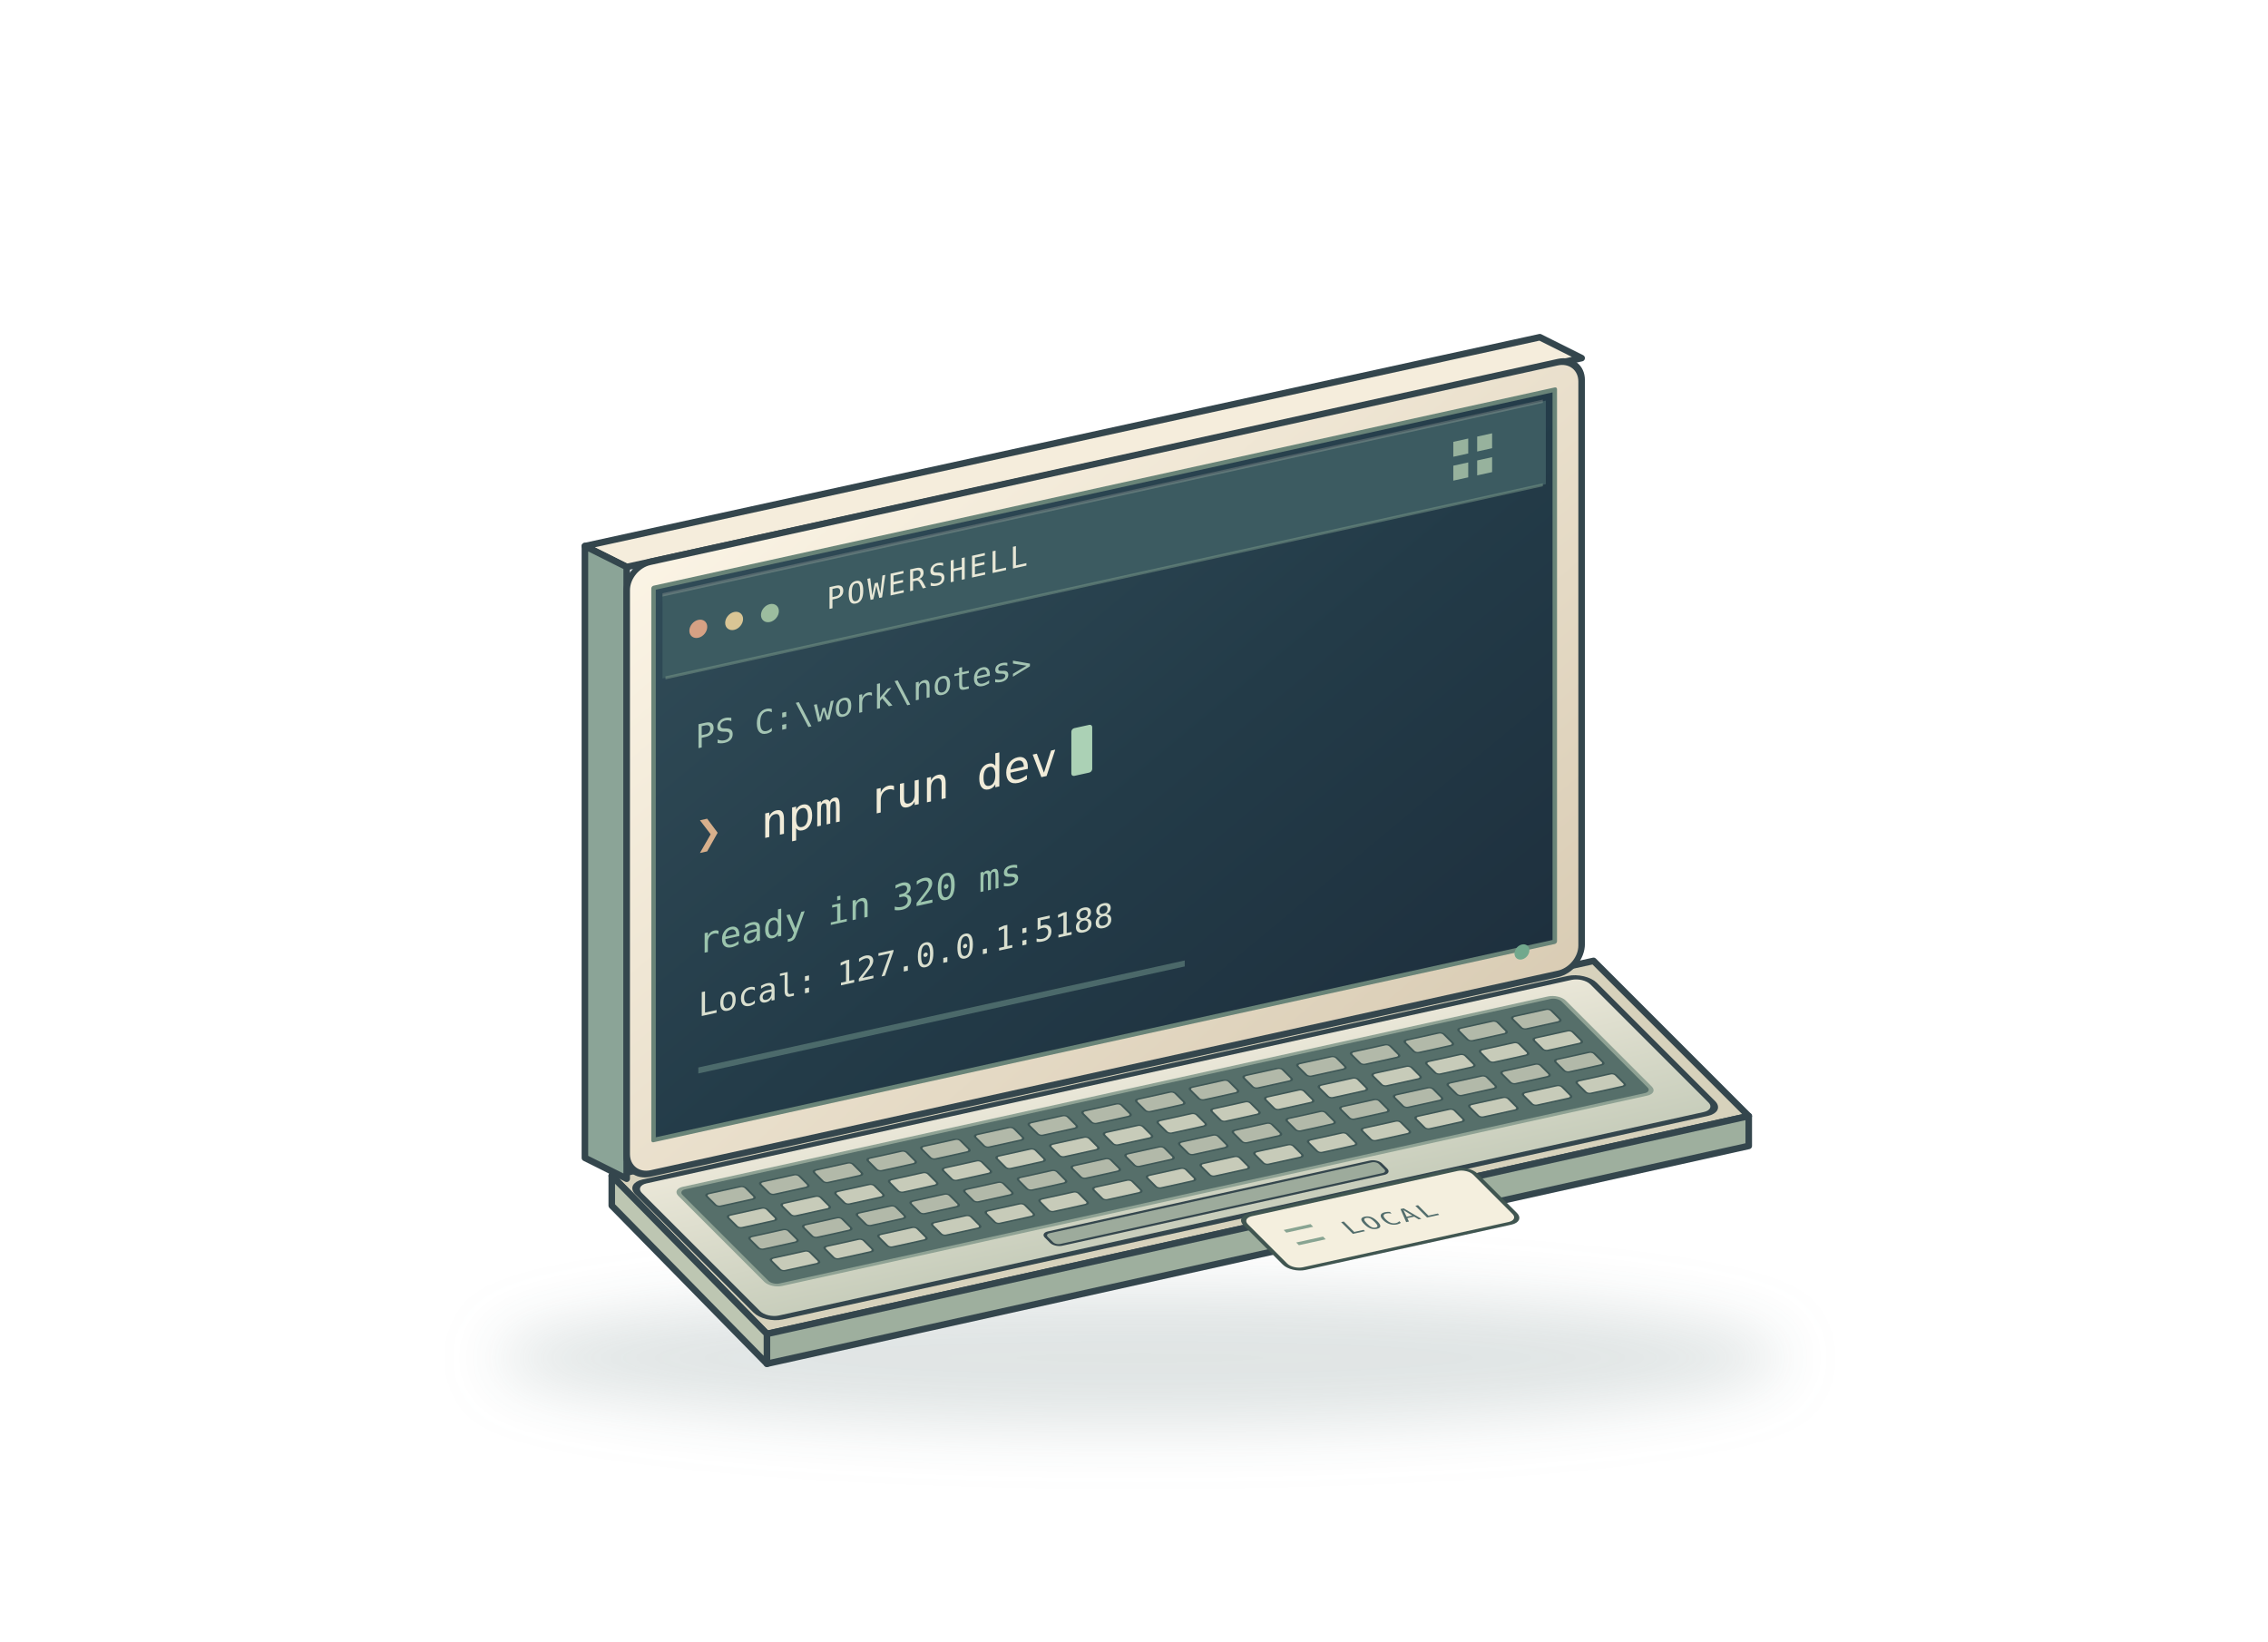
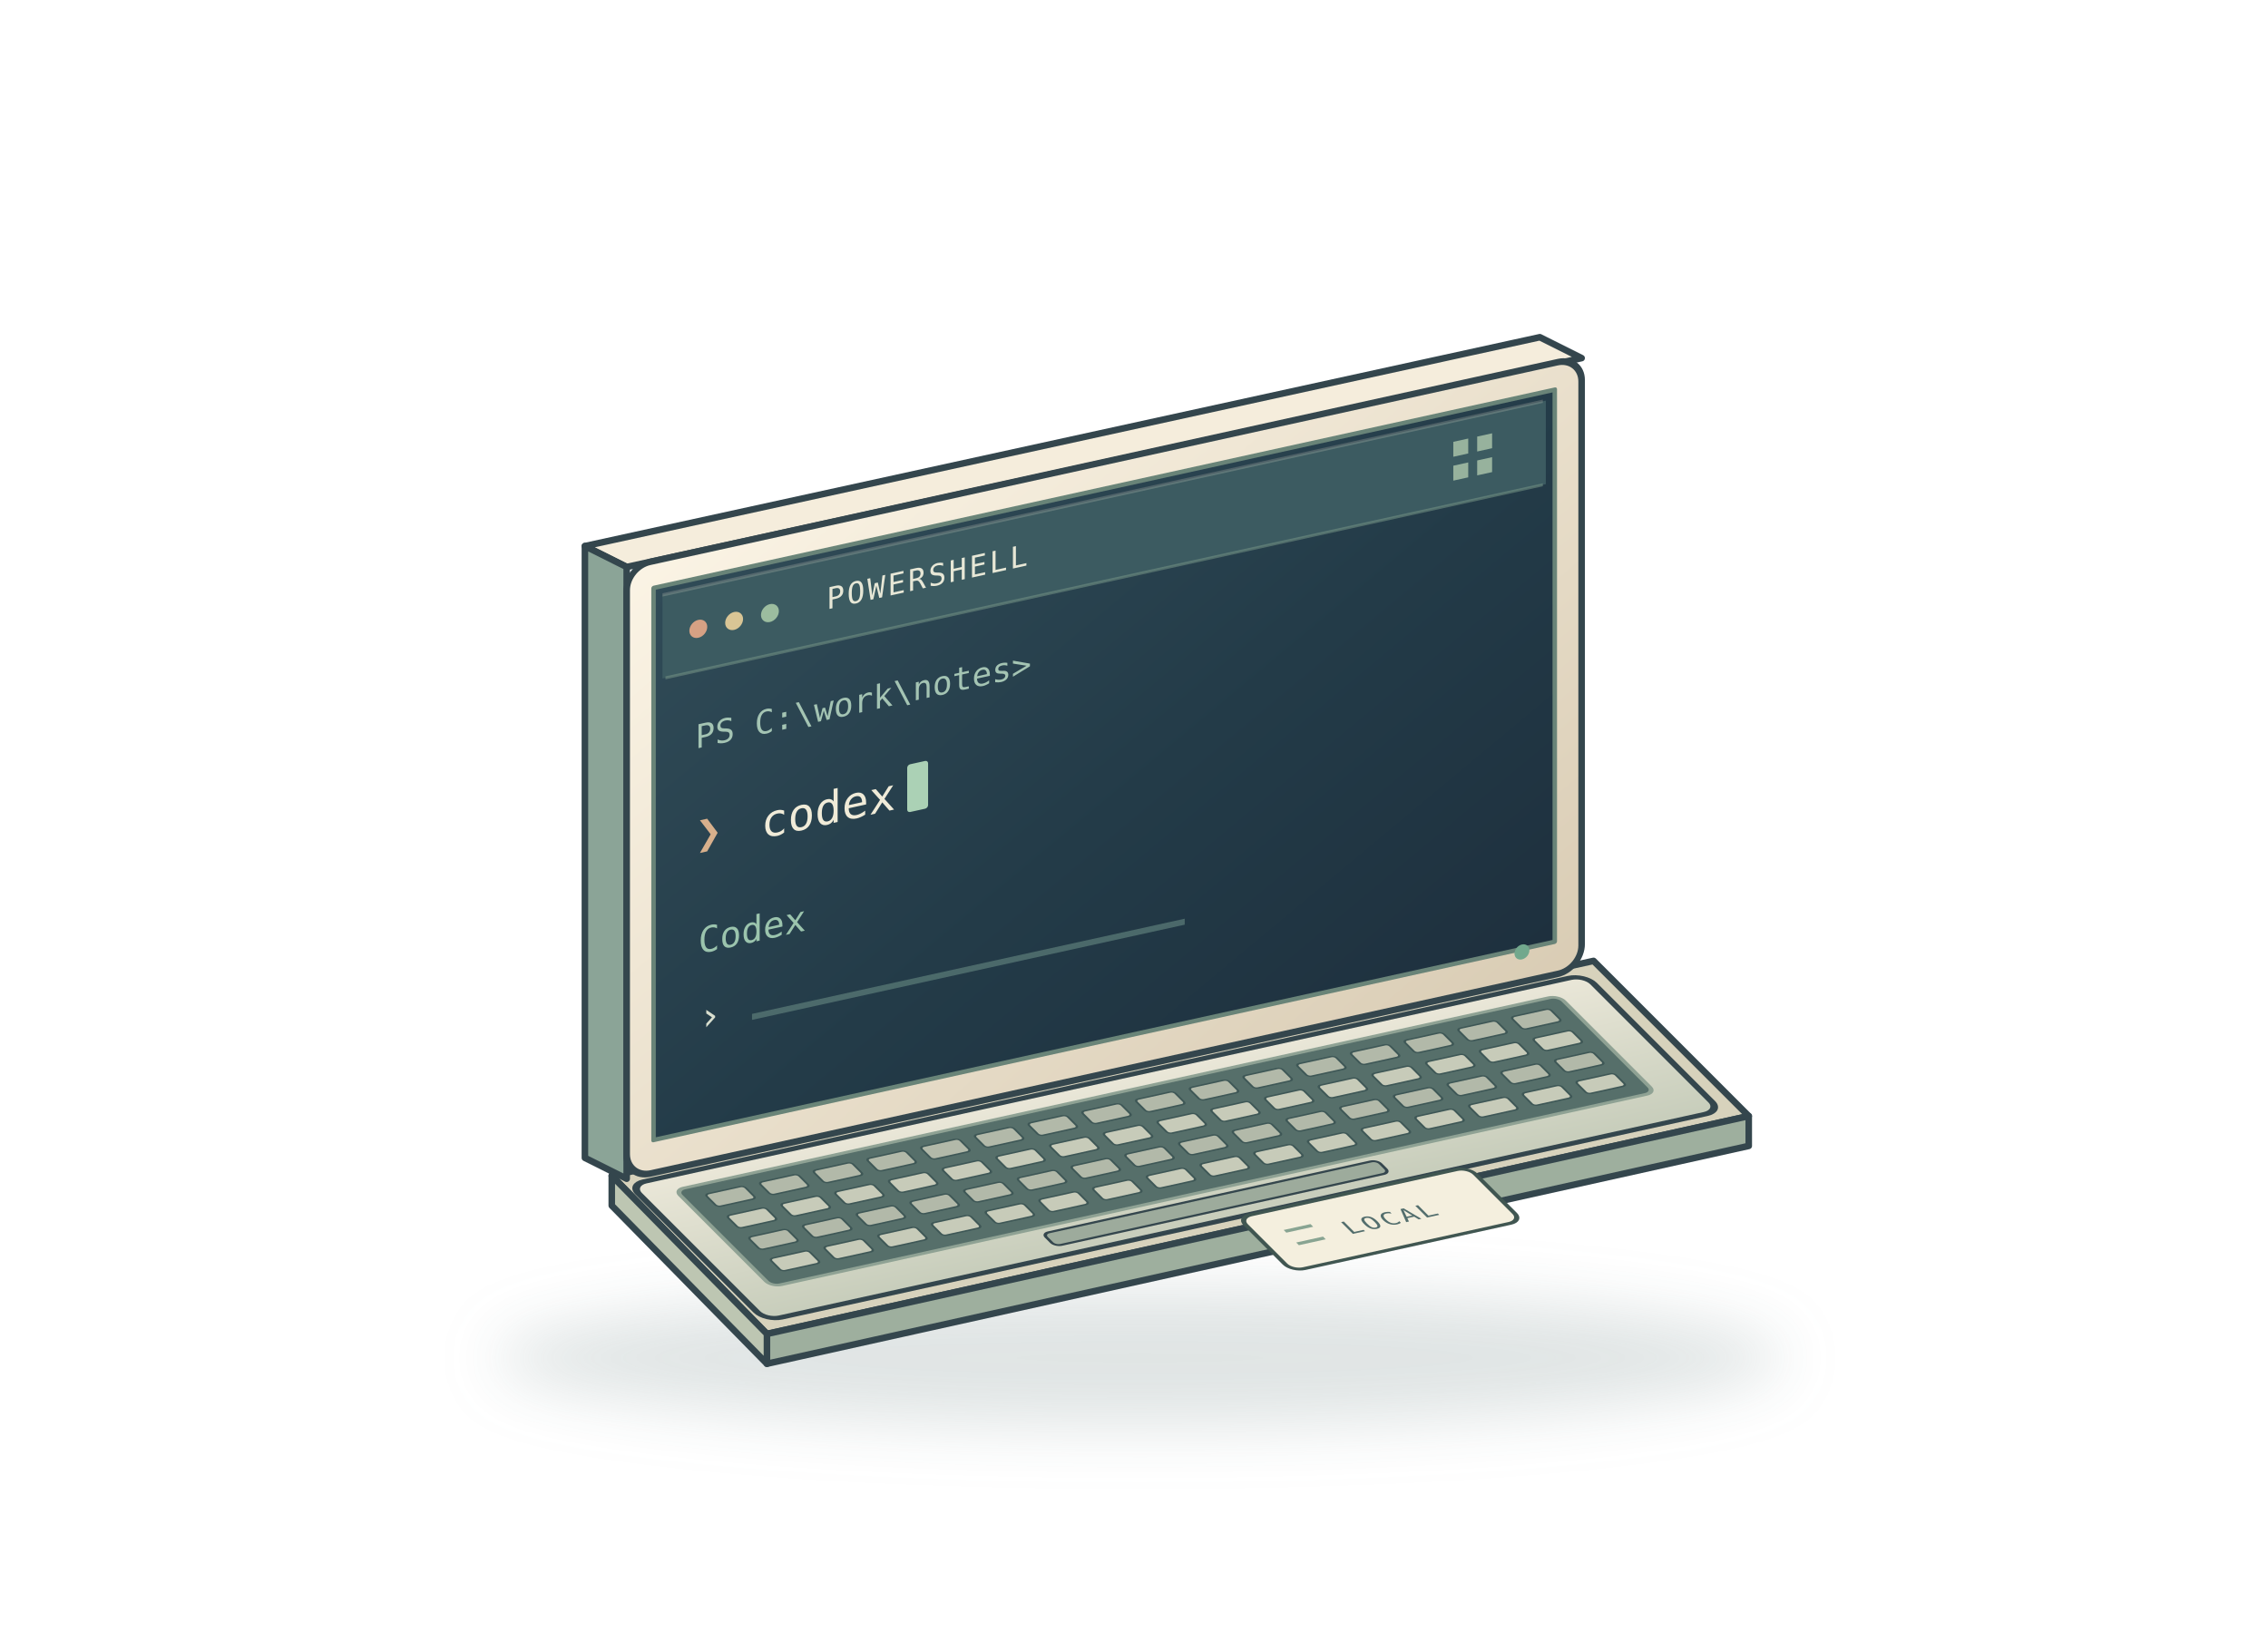
<svg xmlns="http://www.w3.org/2000/svg" viewBox="0 0 760 550" class="topic-art-svg topic-art-terminal" aria-hidden="true" focusable="false">
  <defs>
    <linearGradient id="terminal-case" x1="0" y1="0" x2="1" y2="1">
      <stop stop-color="#fbf4e5" />
      <stop offset="1" stop-color="#d9ccb4" />
    </linearGradient>
    <linearGradient id="terminal-glass" x1="0" y1="0" x2="1" y2="1">
      <stop stop-color="#304b57" />
      <stop offset=".55" stop-color="#233b48" />
      <stop offset="1" stop-color="#1e303e" />
    </linearGradient>
    <linearGradient id="terminal-keybed" x1="0" y1="0" x2="0" y2="1">
      <stop stop-color="#eae7d8" />
      <stop offset="1" stop-color="#c7cdbb" />
    </linearGradient>
    <filter id="terminal-shadow" x="-30%" y="-100%" width="160%" height="300%">
      <feGaussianBlur stdDeviation="10" />
    </filter>
    <clipPath id="terminal-command-clip">
-       <rect class="art-motion terminal-typed-mask" x="43" y="84" width="112" height="23" />
+       <rect class="art-motion terminal-typed-mask" x="43" y="84" width="52" height="23" />
    </clipPath>
  </defs>
  <style>
-     .terminal-typed-mask { animation: terminal-type 6.4s steps(18, end) infinite; }
-     .terminal-caret { animation: terminal-caret 1.8s ease-in-out infinite, terminal-caret-position 6.4s steps(12, end) infinite; }
+     .terminal-typed-mask { animation: terminal-type 6.4s steps(5, end) infinite; }
+     .terminal-caret { animation: terminal-caret 1.8s ease-in-out infinite, terminal-caret-position 6.4s steps(5, end) infinite; }
    .terminal-result { animation: terminal-result 6.4s ease-in-out infinite; }
    .terminal-indicator { animation: terminal-status 6.4s ease-in-out infinite; }
-     @keyframes terminal-type { 0%,12% { width:0px; } 48%,88% { width:112px; } 99%,100% { width:0px; } }
+     @keyframes terminal-type { 0%,12% { width:0px; } 48%,88% { width:52px; } 99%,100% { width:0px; } }
    @keyframes terminal-caret { 0%,100% { opacity:.25; } 48%,60% { opacity:1; } }
-     @keyframes terminal-caret-position { 0%,12% { x:45px; } 48%,88% { x:149px; } 99%,100% { x:45px; } }
+     @keyframes terminal-caret-position { 0%,12% { x:45px; } 48%,88% { x:94px; } 99%,100% { x:45px; } }
    @keyframes terminal-result { 0%,45%,100% { opacity:.18; } 62%,88% { opacity:1; } }
    @keyframes terminal-status { 0%,44%,100% { opacity:.45; } 63%,88% { opacity:1; } }
  </style>
  <ellipse cx="382" cy="455" rx="216" ry="23" fill="#536e6d" opacity=".18" filter="url(#terminal-shadow)" />
  <g stroke="#34464d" stroke-width="2.2" stroke-linejoin="round">
    <path d="M205 394 534 322 586 374 257 447Z" fill="#d7d2bc" />
    <path d="M257 447 586 374v10l-329 73Z" fill="#9eaf9e" />
    <path d="m205 394 52 53v10l-52-53Z" fill="#bdc6b2" />
    <g transform="matrix(1 -.22 .6 .6 211 397)">
      <rect width="320" height="76" rx="5" fill="url(#terminal-keybed)" />
      <rect x="11" y="7" width="296" height="54" rx="3" fill="#566f6a" stroke="#8fa294" stroke-width="1.4" />
      <g stroke="#3e5756" stroke-width=".7">
        <rect x="18" y="12" width="13" height="7" rx="1.2" fill="#b2b9a9" />
        <rect x="36" y="12" width="13" height="7" rx="1.2" fill="#b2b9a9" />
        <rect x="54" y="12" width="13" height="7" rx="1.2" fill="#b2b9a9" />
        <rect x="72" y="12" width="13" height="7" rx="1.2" fill="#b2b9a9" />
        <rect x="90" y="12" width="13" height="7" rx="1.2" fill="#b2b9a9" />
        <rect x="108" y="12" width="13" height="7" rx="1.2" fill="#b2b9a9" />
        <rect x="126" y="12" width="13" height="7" rx="1.2" fill="#b2b9a9" />
        <rect x="144" y="12" width="13" height="7" rx="1.2" fill="#b2b9a9" />
        <rect x="162" y="12" width="13" height="7" rx="1.2" fill="#b2b9a9" />
        <rect x="180" y="12" width="13" height="7" rx="1.2" fill="#b2b9a9" />
        <rect x="198" y="12" width="13" height="7" rx="1.2" fill="#b2b9a9" />
        <rect x="216" y="12" width="13" height="7" rx="1.2" fill="#b2b9a9" />
        <rect x="234" y="12" width="13" height="7" rx="1.2" fill="#b2b9a9" />
        <rect x="252" y="12" width="13" height="7" rx="1.2" fill="#b2b9a9" />
        <rect x="270" y="12" width="13" height="7" rx="1.2" fill="#b2b9a9" />
        <rect x="288" y="12" width="13" height="7" rx="1.2" fill="#b2b9a9" />
        <rect x="18" y="24" width="13" height="7" rx="1.2" fill="#c7cbb9" />
        <rect x="36" y="24" width="13" height="7" rx="1.2" fill="#c7cbb9" />
        <rect x="54" y="24" width="13" height="7" rx="1.2" fill="#c7cbb9" />
        <rect x="72" y="24" width="13" height="7" rx="1.2" fill="#c7cbb9" />
        <rect x="90" y="24" width="13" height="7" rx="1.2" fill="#c7cbb9" />
        <rect x="108" y="24" width="13" height="7" rx="1.2" fill="#c7cbb9" />
        <rect x="126" y="24" width="13" height="7" rx="1.2" fill="#c7cbb9" />
        <rect x="144" y="24" width="13" height="7" rx="1.2" fill="#c7cbb9" />
        <rect x="162" y="24" width="13" height="7" rx="1.2" fill="#c7cbb9" />
        <rect x="180" y="24" width="13" height="7" rx="1.2" fill="#c7cbb9" />
        <rect x="198" y="24" width="13" height="7" rx="1.2" fill="#c7cbb9" />
        <rect x="216" y="24" width="13" height="7" rx="1.2" fill="#c7cbb9" />
        <rect x="234" y="24" width="13" height="7" rx="1.2" fill="#c7cbb9" />
        <rect x="252" y="24" width="13" height="7" rx="1.2" fill="#c7cbb9" />
        <rect x="270" y="24" width="13" height="7" rx="1.2" fill="#c7cbb9" />
        <rect x="288" y="24" width="13" height="7" rx="1.2" fill="#c7cbb9" />
        <rect x="18" y="36" width="13" height="7" rx="1.2" fill="#b2b9a9" />
        <rect x="36" y="36" width="13" height="7" rx="1.2" fill="#b2b9a9" />
        <rect x="54" y="36" width="13" height="7" rx="1.2" fill="#b2b9a9" />
        <rect x="72" y="36" width="13" height="7" rx="1.2" fill="#b2b9a9" />
        <rect x="90" y="36" width="13" height="7" rx="1.2" fill="#b2b9a9" />
        <rect x="108" y="36" width="13" height="7" rx="1.2" fill="#b2b9a9" />
        <rect x="126" y="36" width="13" height="7" rx="1.2" fill="#b2b9a9" />
        <rect x="144" y="36" width="13" height="7" rx="1.2" fill="#b2b9a9" />
        <rect x="162" y="36" width="13" height="7" rx="1.2" fill="#b2b9a9" />
        <rect x="180" y="36" width="13" height="7" rx="1.2" fill="#b2b9a9" />
        <rect x="198" y="36" width="13" height="7" rx="1.2" fill="#b2b9a9" />
        <rect x="216" y="36" width="13" height="7" rx="1.2" fill="#b2b9a9" />
        <rect x="234" y="36" width="13" height="7" rx="1.2" fill="#b2b9a9" />
        <rect x="252" y="36" width="13" height="7" rx="1.2" fill="#b2b9a9" />
        <rect x="270" y="36" width="13" height="7" rx="1.2" fill="#b2b9a9" />
        <rect x="288" y="36" width="13" height="7" rx="1.2" fill="#b2b9a9" />
        <rect x="18" y="48" width="13" height="7" rx="1.2" fill="#c7cbb9" />
        <rect x="36" y="48" width="13" height="7" rx="1.2" fill="#c7cbb9" />
        <rect x="54" y="48" width="13" height="7" rx="1.2" fill="#c7cbb9" />
        <rect x="72" y="48" width="13" height="7" rx="1.2" fill="#c7cbb9" />
        <rect x="90" y="48" width="13" height="7" rx="1.2" fill="#c7cbb9" />
        <rect x="108" y="48" width="13" height="7" rx="1.2" fill="#c7cbb9" />
        <rect x="126" y="48" width="13" height="7" rx="1.2" fill="#c7cbb9" />
        <rect x="144" y="48" width="13" height="7" rx="1.2" fill="#c7cbb9" />
        <rect x="162" y="48" width="13" height="7" rx="1.2" fill="#c7cbb9" />
        <rect x="180" y="48" width="13" height="7" rx="1.2" fill="#c7cbb9" />
        <rect x="198" y="48" width="13" height="7" rx="1.2" fill="#c7cbb9" />
        <rect x="216" y="48" width="13" height="7" rx="1.2" fill="#c7cbb9" />
        <rect x="234" y="48" width="13" height="7" rx="1.2" fill="#c7cbb9" />
        <rect x="252" y="48" width="13" height="7" rx="1.2" fill="#c7cbb9" />
        <rect x="270" y="48" width="13" height="7" rx="1.2" fill="#c7cbb9" />
        <rect x="288" y="48" width="13" height="7" rx="1.2" fill="#c7cbb9" />
      </g>
      <rect x="100" y="64" width="112" height="7" rx="2" fill="#9dab9c" stroke-width="1" />
    </g>
    <path d="M196 183 516 113 530 120 210 190Z" fill="#f5eddc" />
    <path d="m196 183 14 7v205l-14-7Z" fill="#8ba497" />
    <g transform="matrix(1 -.22 0 1 210 190)">
      <rect width="320" height="205" rx="8" fill="url(#terminal-case)" />
      <path d="M9 9h302v185H9Z" fill="url(#terminal-glass)" stroke="#698478" stroke-width="1.5" />
      <path d="M12 12h296v28H12Z" fill="#3c5b61" stroke="none" />
      <path d="M13 40h294" fill="none" stroke="#759485" stroke-width="1" opacity=".55" />
      <g stroke="none">
        <circle cx="24" cy="26" r="3" fill="#d6a184" />
        <circle cx="36" cy="26" r="3" fill="#d9c595" />
        <circle cx="48" cy="26" r="3" fill="#9cbd9f" />
      </g>
      <text x="67" y="29" fill="#e7e7d6" font-family="ui-monospace,Consolas,monospace" font-size="10" stroke="none" letter-spacing=".8">POWERSHELL</text>
      <path d="M277 19h5v5h-5Zm8 0h5v5h-5Zm-8 8h5v5h-5Zm8 0h5v5h-5Z" fill="#aec8ad" stroke="none" opacity=".8" />
      <g font-family="ui-monospace,Consolas,monospace" stroke="none">
        <text x="23" y="66" fill="#a4c4b3" font-size="11">PS C:\work\notes&gt;</text>
        <text x="23" y="100" fill="#d8b08c" font-size="15">❯</text>
        <g clip-path="url(#terminal-command-clip)">
-           <text x="45" y="101" fill="#f0ebd8" font-size="15">npm run dev</text>
+           <text x="45" y="101" fill="#f0ebd8" font-size="15">codex</text>
        </g>
-         <rect class="art-motion terminal-caret" x="149" y="87" width="7" height="16" rx="1" fill="#abd1b5" />
+         <rect class="art-motion terminal-caret" x="94" y="87" width="7" height="16" rx="1" fill="#abd1b5" />
        <g class="art-motion terminal-result">
-           <text x="24" y="135" fill="#9bc4ad" font-size="12">ready in 320 ms</text>
-           <text x="24" y="156" fill="#d9dfcf" font-size="11">Local: 127.0.0.1:5188</text>
-           <path d="M24 174h163" stroke="#5d7e79" stroke-width="2" opacity=".7" />
+           <text x="24" y="135" fill="#9bc4ad" font-size="12">Codex</text>
+           <text x="24" y="161" fill="#d9dfcf" font-size="13">›</text>
+           <path d="M42 160h145" stroke="#5d7e79" stroke-width="2" opacity=".7" />
        </g>
      </g>
      <path d="M12 12h295" stroke="#fff5dd" stroke-width="1.1" opacity=".18" />
      <circle class="art-motion terminal-indicator" cx="300" cy="195" r="2.5" fill="#72a88d" stroke="none" />
    </g>
  </g>
  <g transform="matrix(1 -.22 .6 .6 415 408)" stroke="#405651" stroke-width="1.5">
    <rect x="0" y="0" width="77" height="30" rx="4" fill="#f4efde" />
    <path d="M9 11h9m-9 7h9" stroke="#88a492" />
    <text x="26" y="19" fill="#536e6d" stroke="none" font-family="Consolas,monospace" font-size="9" letter-spacing=".8">LOCAL</text>
  </g>
</svg>
